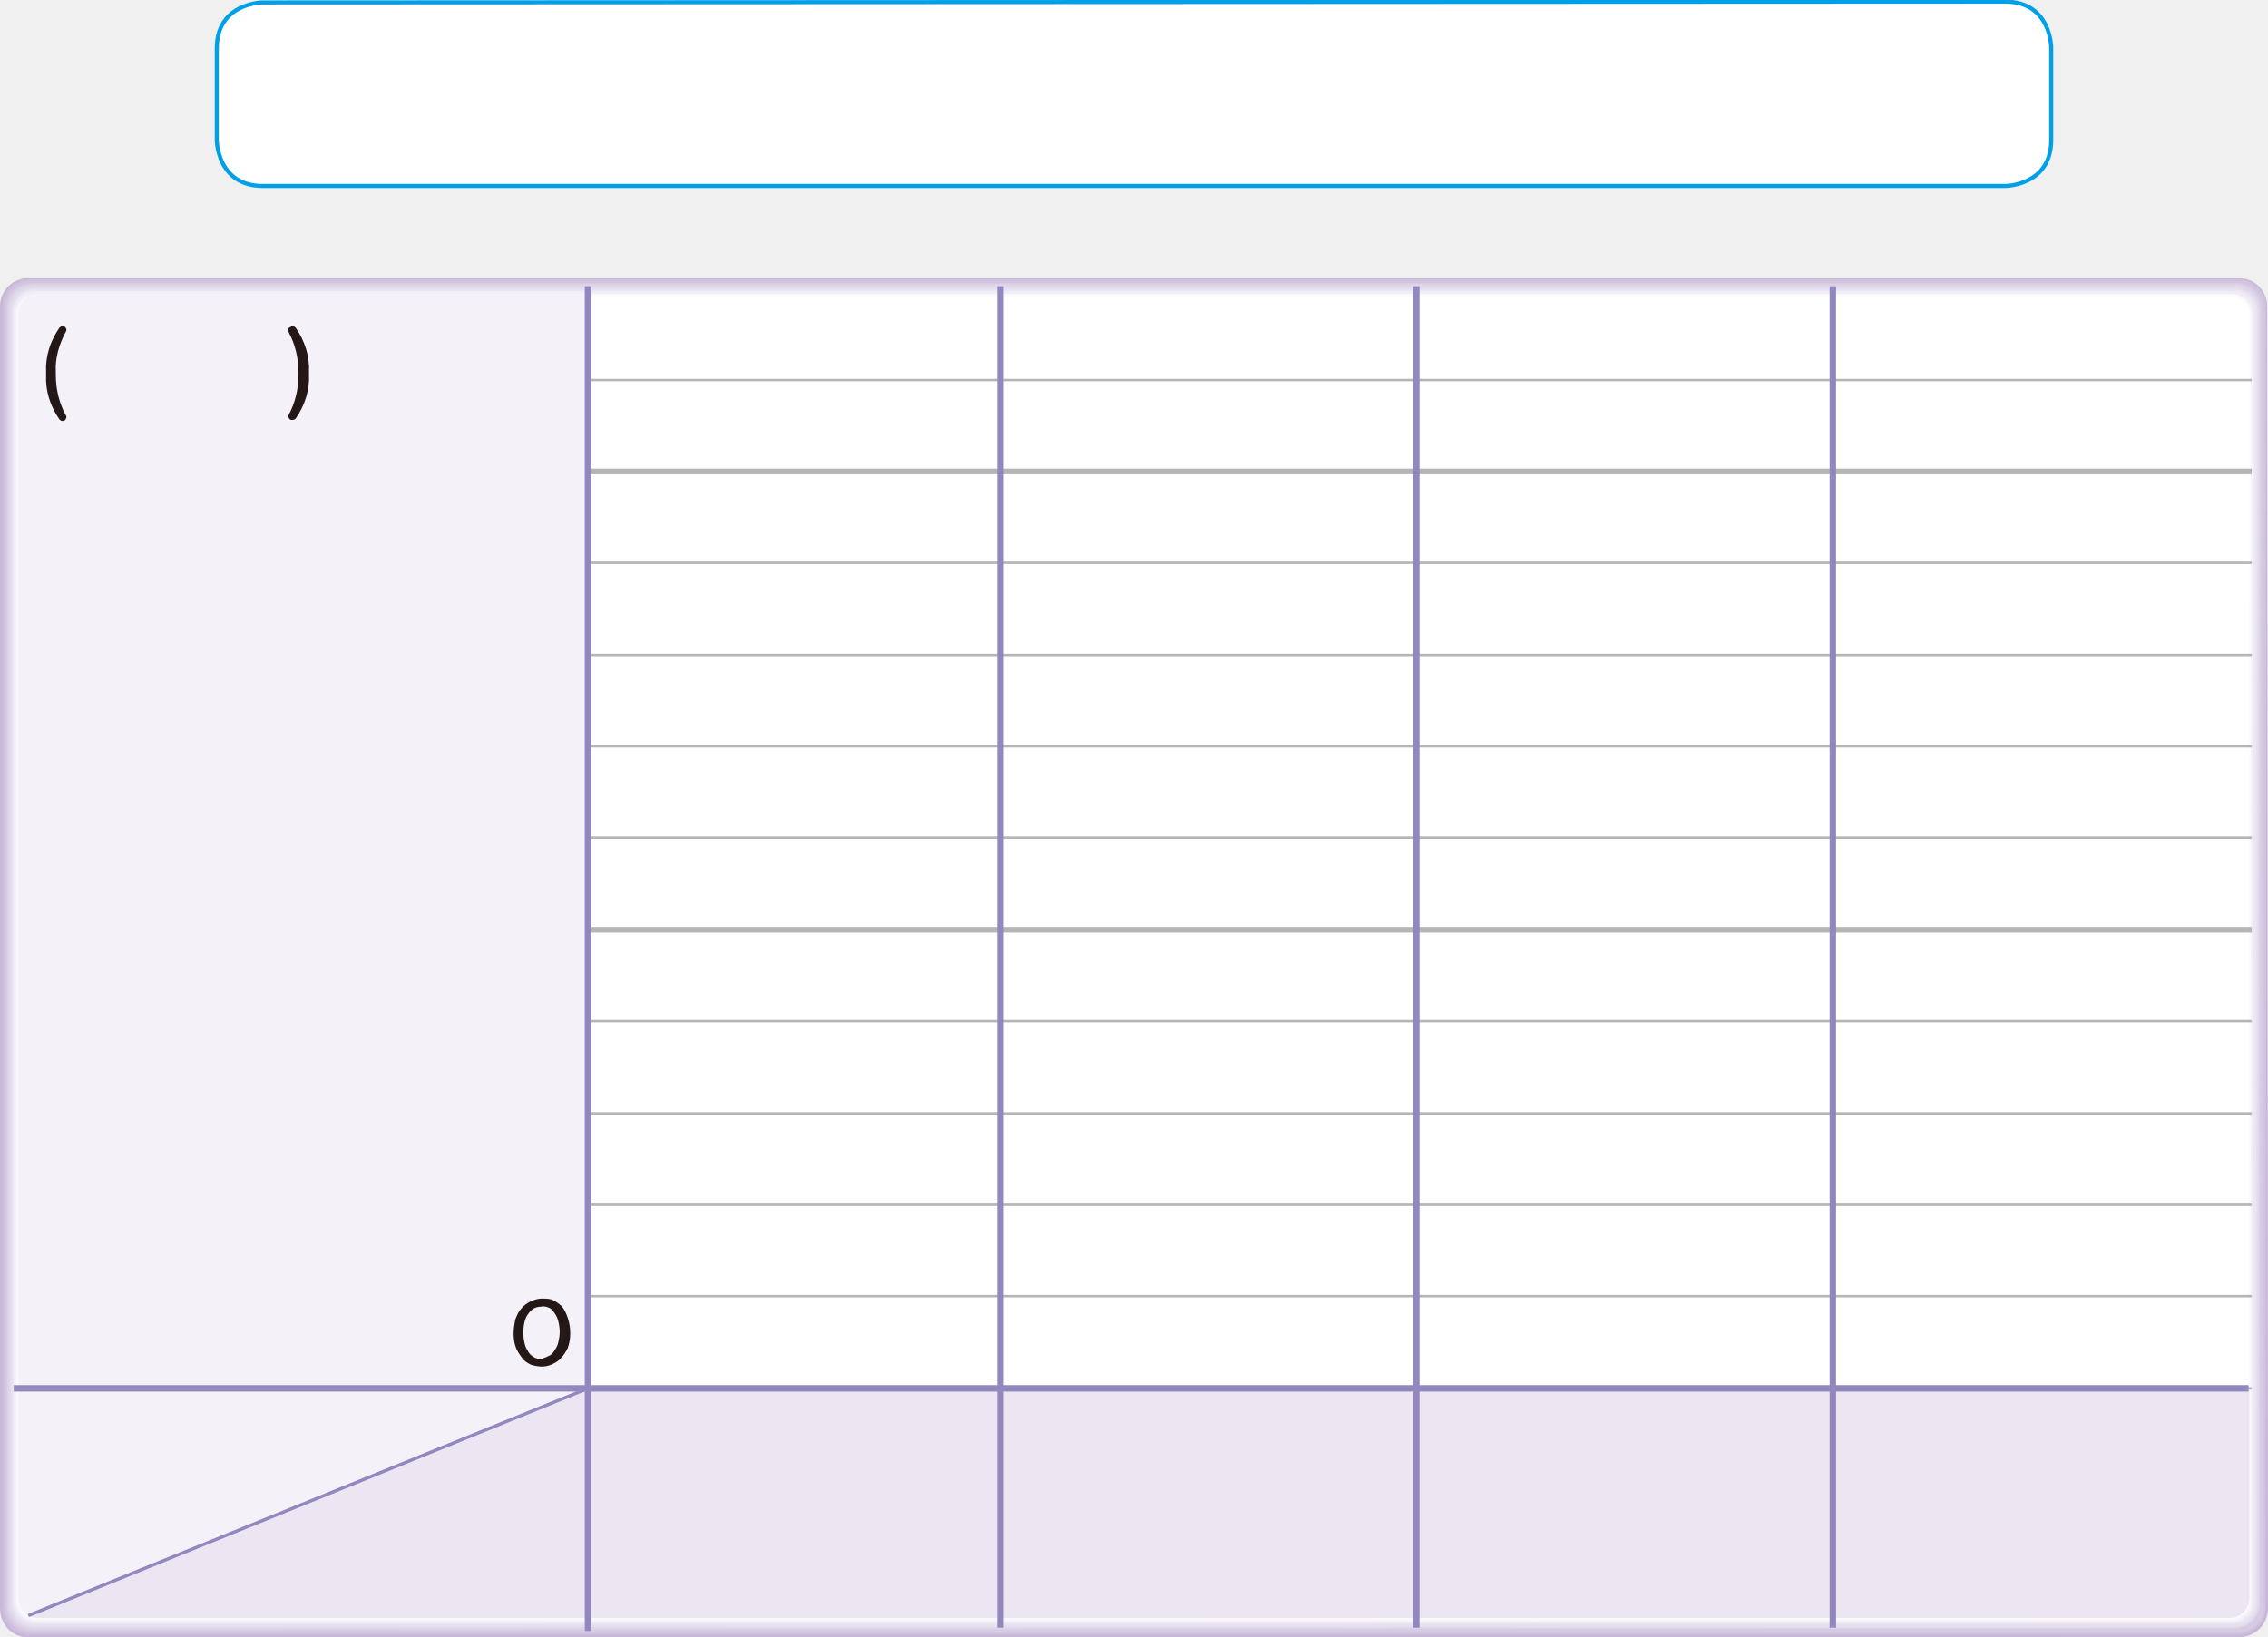
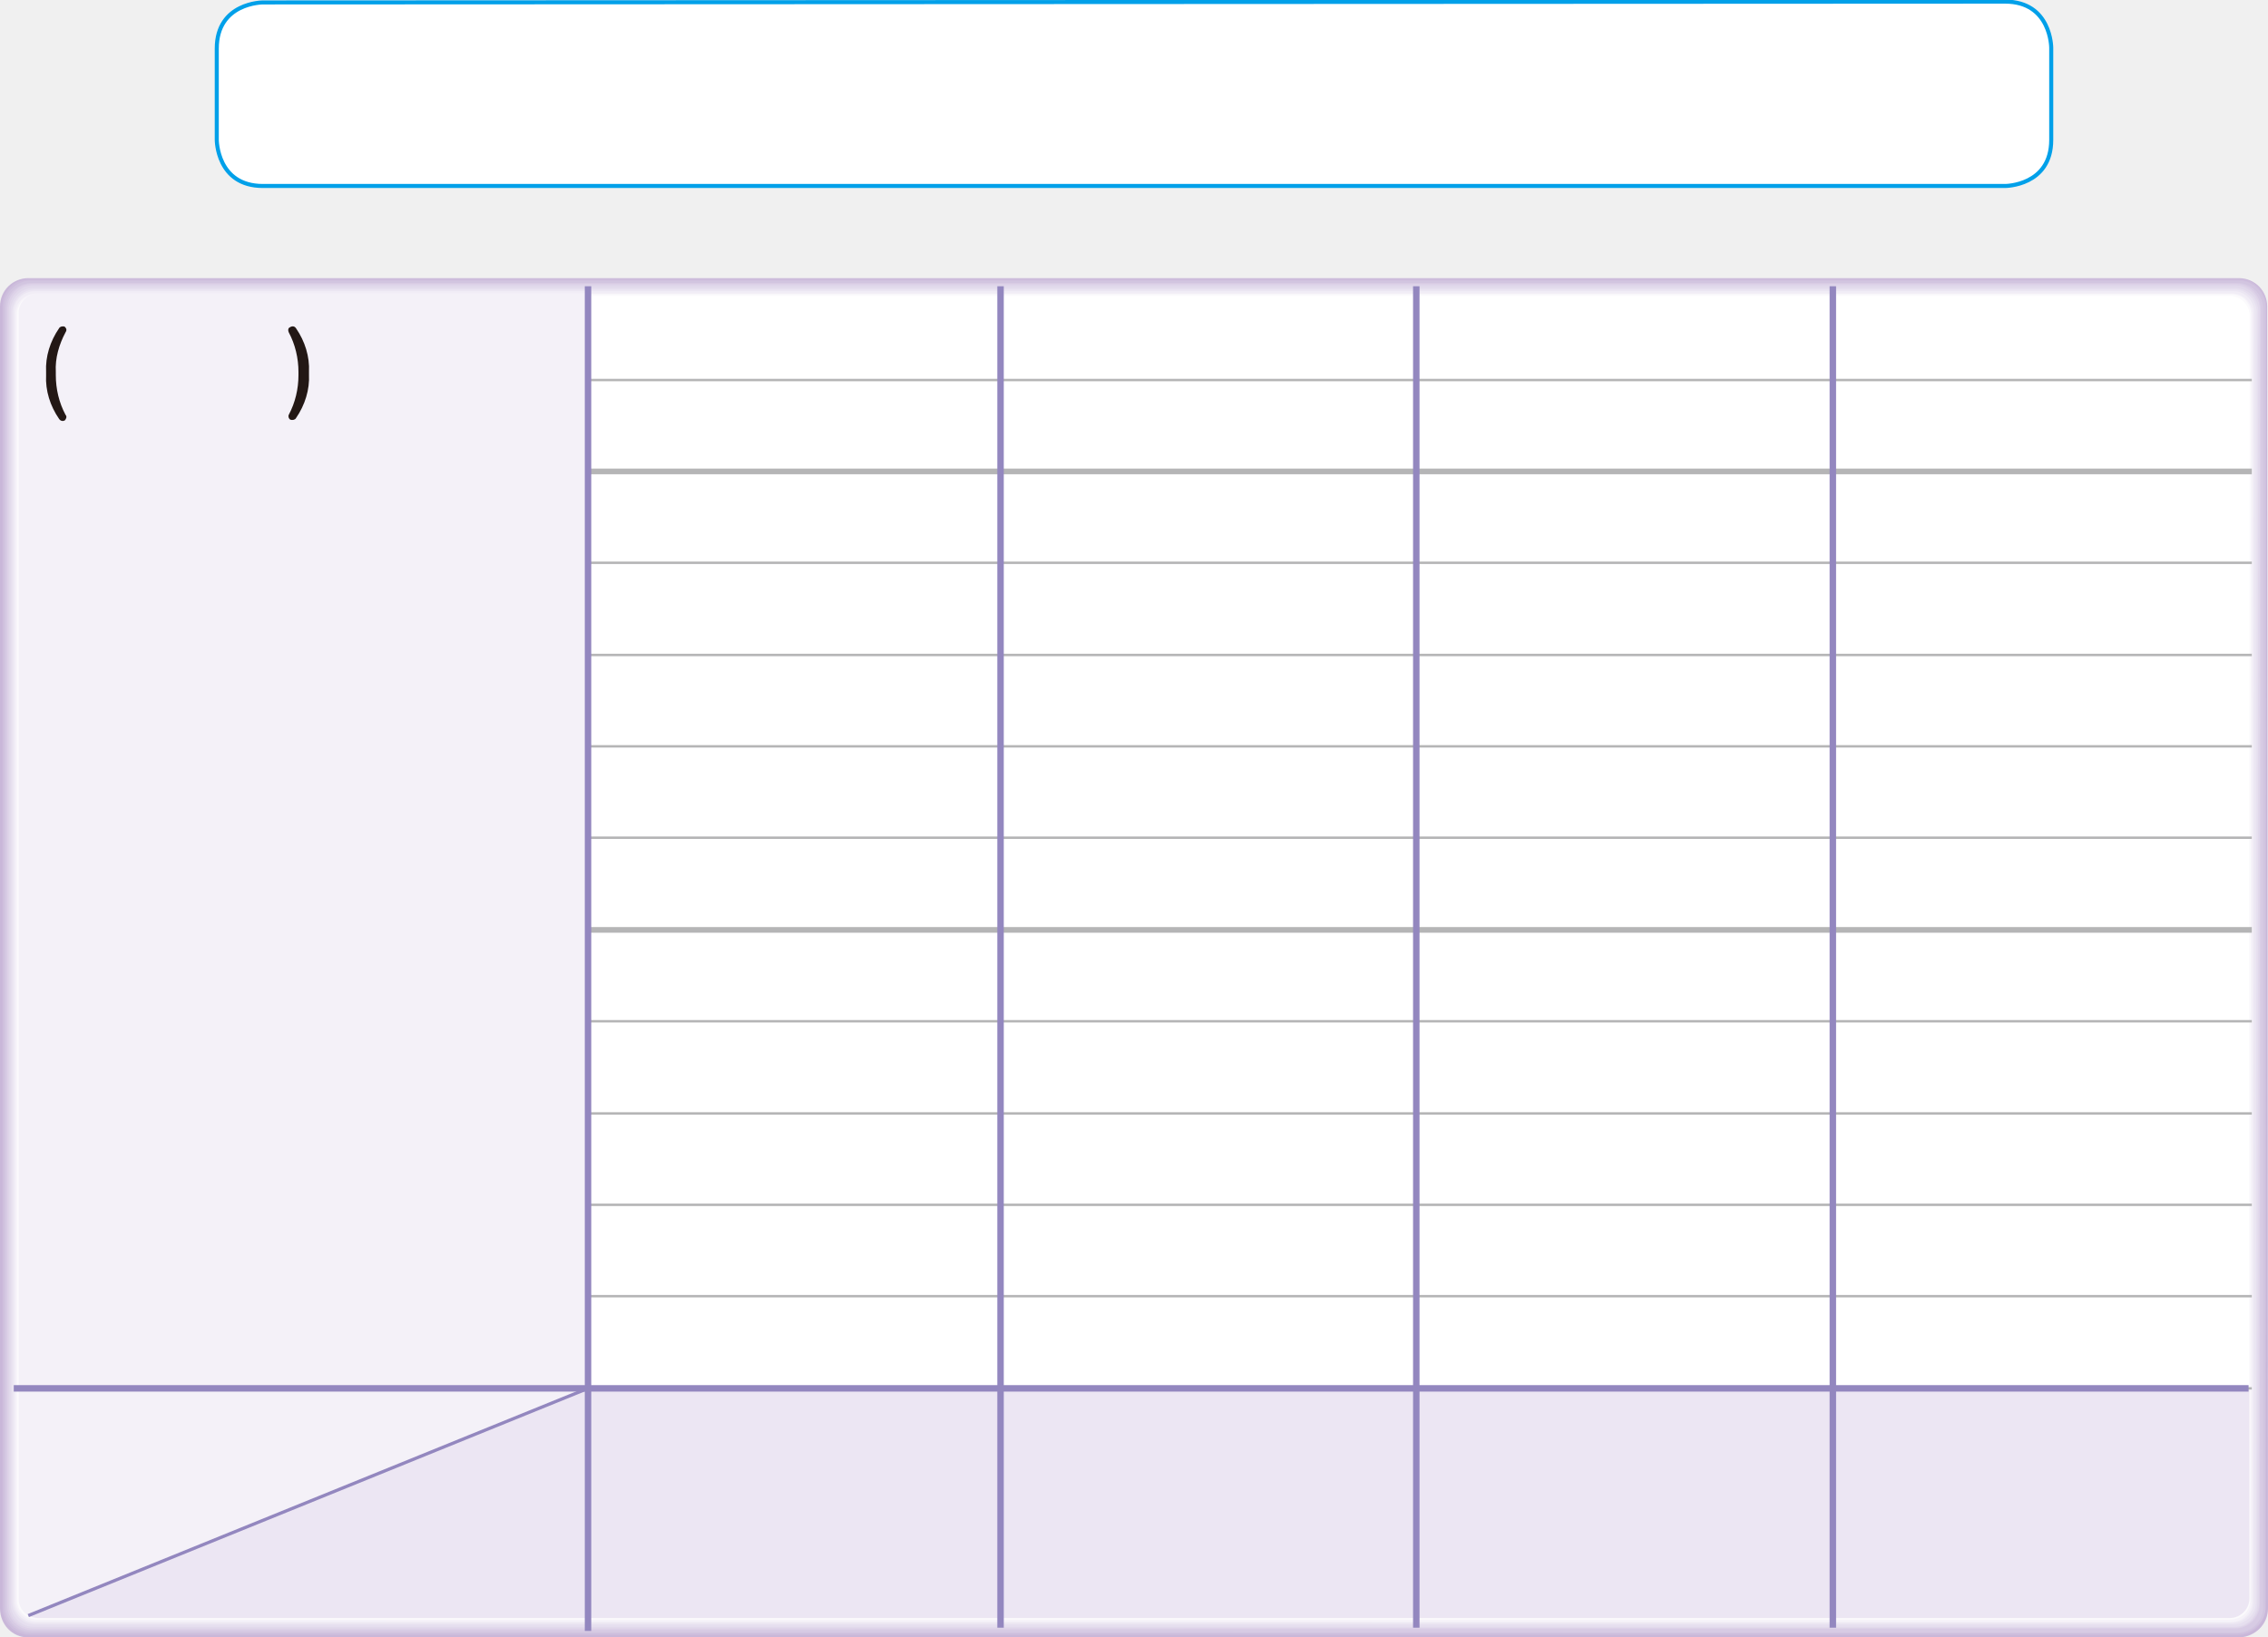
<svg xmlns="http://www.w3.org/2000/svg" version="1.1" id="Layer_1" x="0px" y="0px" width="280.4px" height="202.4px" viewBox="0 0 280.4 202.4" style="enable-background:new 0 0 280.4 202.4;" xml:space="preserve">
  <path style="fill:#FFFFFF;" d="M32.5,0.3c0,0-5.7,0-5.7,5.7v11.3c0,0,0,5.7,5.7,5.7h215.4c0,0,5.7,0,5.7-5.7V5.9c0,0,0-5.7-5.7-5.7  L32.5,0.3L32.5,0.3z" />
  <path style="fill:none;stroke:#00A0E9;stroke-width:0.5;" d="M32.5,0.3c0,0-5.7,0-5.7,5.7v11.3c0,0,0,5.7,5.7,5.7h215.4  c0,0,5.7,0,5.7-5.7V5.9c0,0,0-5.7-5.7-5.7L32.5,0.3L32.5,0.3z" />
  <g>
    <g>
      <path style="fill:#C9B7D9;" d="M280.4,198.9c0,2-1.6,3.5-3.5,3.6H3.5c-2,0-3.5-1.6-3.5-3.6l0,0v-161c0-2,1.6-3.5,3.5-3.5h273.3    c2,0,3.5,1.6,3.5,3.5L280.4,198.9z" />
      <path style="fill:#CEBEDD;" d="M3.7,202.2c-1.9,0-3.4-1.5-3.4-3.4l0,0V38c0-0.1,0-0.2,0-0.3c0.1-1.8,1.6-3.2,3.4-3.2H277    c1.8,0.1,3.2,1.6,3.2,3.4l-0.1,160.8c0,0.1,0,0.2,0,0.3c-0.1,1.8-1.6,3.2-3.4,3.2L3.7,202.2z" />
      <path style="fill:#D2C5E0;" d="M3.8,202c-1.8,0-3.3-1.5-3.3-3.3V37.8c0.1-1.7,1.6-3.1,3.3-3.1H277c1.7,0.1,3.1,1.6,3.1,3.3v160.6    c0,0.1,0,0.2,0,0.3c-0.1,1.7-1.6,3.1-3.3,3.1L3.8,202z" />
      <path style="fill:#D7CBE4;" d="M3.9,201.8c-1.8,0-3.2-1.4-3.2-3.2V38c0.1-1.7,1.5-3,3.2-3h272.9c1.7,0.1,3,1.5,3,3.2v160.4    c0,0.1,0,0.2,0,0.3c-0.1,1.7-1.5,3-3.2,3L3.9,201.8z" />
      <path style="fill:#DDD2E8;" d="M4,201.6c-1.7,0-3.1-1.4-3.1-3.1l0,0V38.1c0.1-1.7,1.4-3,3.1-3h272.6c1.7,0.1,2.9,1.5,2.9,3.1    l-0.1,160.1c0,0.1,0,0.2,0,0.2c-0.1,1.6-1.4,2.9-3.1,2.9L4,201.6z" />
      <path style="fill:#E1D9EB;" d="M4.1,201.4c-1.7,0-3-1.3-3-3v-160c0-0.1,0-0.1,0-0.2c0.1-1.6,1.4-2.9,3-2.9h272.4    c1.6,0.1,2.9,1.4,2.9,3l-0.1,159.9v0.2c-0.1,1.6-1.4,2.9-3,2.9L4.1,201.4z" />
      <path style="fill:#E6DFEF;" d="M4.2,201.2c-1.6,0-2.9-1.3-2.9-2.9V38.4c0.1-1.6,1.3-2.8,2.9-2.8h272.2c1.6,0.1,2.8,1.3,2.8,2.9    l-0.1,159.7v0.2c-0.1,1.6-1.3,2.8-2.9,2.8H4.2z" />
      <path style="fill:#EBE6F2;" d="M4.3,200.9c-1.5,0-2.8-1.3-2.8-2.8l0,0V38.7c0-0.1,0-0.1,0-0.2c0.1-1.5,1.3-2.7,2.8-2.7h272    c1.5,0,2.7,1.3,2.7,2.8L278.9,198c0,0.1,0,0.1,0,0.2c0,1.5-1.3,2.7-2.8,2.7H4.3z" />
      <path style="fill:#F1EDF6;" d="M4.4,200.7c-1.5,0-2.7-1.2-2.7-2.7l0,0V38.8c0-0.1,0-0.1,0-0.2c0-1.5,1.2-2.6,2.7-2.6h271.7    c1.5,0,2.6,1.2,2.6,2.7l-0.1,159.2v0.2c0,1.5-1.2,2.6-2.7,2.6H4.4z" />
      <path style="fill:#F6F3F9;" d="M4.5,200.5c-1.4,0-2.6-1.1-2.6-2.6l0,0V38.8c0-1.4,1.2-2.5,2.6-2.5H276c1.4,0,2.5,1.2,2.5,2.6    l-0.1,159v0.2c0,1.4-1.2,2.5-2.6,2.5L4.5,200.5z" />
      <path style="fill:#FBFAFC;" d="M4.6,200.3c-1.4,0-2.5-1.1-2.5-2.4l0,0v-159c0-1.4,1.1-2.5,2.5-2.5h271.3c1.4,0,2.4,1.1,2.4,2.5    l-0.1,158.8v0.2c0,1.4-1.1,2.4-2.5,2.4H4.6z" />
      <path style="fill:#FFFFFF;" d="M278,197.7c0,1.3-1.1,2.4-2.4,2.4H4.7c-1.3,0-2.4-1.1-2.4-2.4V39c0-1.3,1.1-2.4,2.4-2.3h271    c1.3,0,2.4,1,2.4,2.3l0,0L278,197.7z" />
      <path style="fill:#ECE6F3;" d="M72.7,171.7v28.4h203c1.3,0,2.4-1.1,2.4-2.4v-26.1H72.7V171.7z" />
      <path style="fill:#ECE6F3;" d="M3.5,199.8c0.4,0.2,0.8,0.3,1.2,0.3h68v-28.4L3.5,199.8z" />
      <path style="fill:#F4F1F8;" d="M72.7,36.3h-68c-1.3,0-2.4,1.1-2.4,2.4v133h70.4V36.3z" />
      <path style="fill:#F4F1F8;" d="M2.3,171.7v26.1c0,0.8,0.5,1.6,1.2,2l69.2-28.1H2.3z" />
      <path style="fill:#FFFFFF;" d="M278,171.7L278.1,39c0-1.3-1.1-2.4-2.4-2.4h-203v135L278,171.7z" />
    </g>
  </g>
  <g>
    <g>
      <line style="fill:none;stroke:#B5B5B6;stroke-width:0.3;" x1="72.7" y1="69.6" x2="278.4" y2="69.6" />
      <line style="fill:none;stroke:#B5B5B6;stroke-width:0.7;" x1="72.7" y1="58.3" x2="278.4" y2="58.3" />
      <path style="fill:none;stroke:#B5B5B6;stroke-width:0.3;" d="M72.7,103.6h205.7 M72.7,92.3h205.7 M72.7,81h205.7 M72.7,47h205.7" />
      <line style="fill:none;stroke:#B5B5B6;stroke-width:0.7;" x1="72.7" y1="115" x2="278.4" y2="115" />
      <path style="fill:none;stroke:#B5B5B6;stroke-width:0.3;" d="M72.7,171.7h205.7 M72.7,160.3h205.7 M72.7,149h205.7 M72.7,126.3    h205.7 M72.7,137.7h205.7" />
      <path style="fill:none;stroke:#9387BF;stroke-width:0.8;" d="M226.6,35.4v165.9 M175.1,35.4v165.9 M123.7,35.4v165.9 M72.7,35.4    v166.3 M278,171.7H1.7" />
      <line style="fill:none;stroke:#9387BF;stroke-width:0.4;" x1="3.5" y1="199.8" x2="72.7" y2="171.7" />
    </g>
  </g>
  <path style="fill:#231815;" d="M8.1,41.1c-0.8,1.5-1.3,3.2-1.2,4.9v0.4c0,1.7,0.4,3.4,1.2,4.9C8.3,51.5,8.2,51.8,8,52l0,0  c-0.2,0.1-0.5,0.1-0.7-0.2c-1.1-1.6-1.7-3.5-1.6-5.4V46c-0.1-1.9,0.5-3.8,1.6-5.4c0.1-0.2,0.4-0.3,0.7-0.2l0,0  C8.2,40.6,8.3,40.8,8.1,41.1C8.1,41,8.1,41,8.1,41.1z" />
  <path style="fill:#231815;" d="M36.6,40.6c1.1,1.6,1.7,3.5,1.6,5.4v0.3c0.1,1.9-0.5,3.8-1.6,5.4c-0.1,0.2-0.4,0.3-0.7,0.2  c-0.2-0.1-0.3-0.4-0.2-0.6l0,0c0.8-1.5,1.2-3.2,1.2-4.9V46c0-1.7-0.4-3.4-1.2-4.9c-0.1-0.2-0.1-0.5,0.1-0.6l0,0  C36.1,40.3,36.4,40.3,36.6,40.6L36.6,40.6z" />
  <g>
-     <path style="fill:#231815;" d="M69.4,167.9c-0.3,0.4-0.7,0.6-1.1,0.8S67.4,169,67,169c-0.5,0-0.9-0.1-1.3-0.2   c-0.4-0.2-0.8-0.4-1.1-0.8c-0.3-0.4-0.6-0.8-0.8-1.3s-0.3-1.1-0.3-1.8c0-0.6,0.1-1.2,0.2-1.7c0.2-0.5,0.4-1,0.7-1.3   c0.3-0.4,0.7-0.7,1.1-0.9s0.9-0.4,1.5-0.4c0.5,0,1,0,1.4,0.2s0.8,0.5,1.1,0.8c0.3,0.4,0.5,0.8,0.7,1.4s0.3,1.2,0.3,1.9   s-0.1,1.2-0.3,1.8C70,167.1,69.7,167.6,69.4,167.9z M67.8,167.7c0.3-0.1,0.5-0.3,0.7-0.6s0.4-0.6,0.5-1s0.2-0.9,0.2-1.4   s-0.1-1-0.2-1.4s-0.3-0.7-0.5-1s-0.4-0.5-0.7-0.6c-0.3-0.1-0.6-0.2-0.9-0.1c-0.7,0-1.2,0.3-1.6,0.9c-0.4,0.5-0.6,1.3-0.6,2.4   c0,0.5,0.1,1,0.2,1.4s0.3,0.7,0.5,1s0.4,0.4,0.7,0.6c0.3,0.1,0.5,0.2,0.8,0.2C67.2,167.9,67.5,167.9,67.8,167.7z" />
-   </g>
+ 
+ </g>
</svg>
